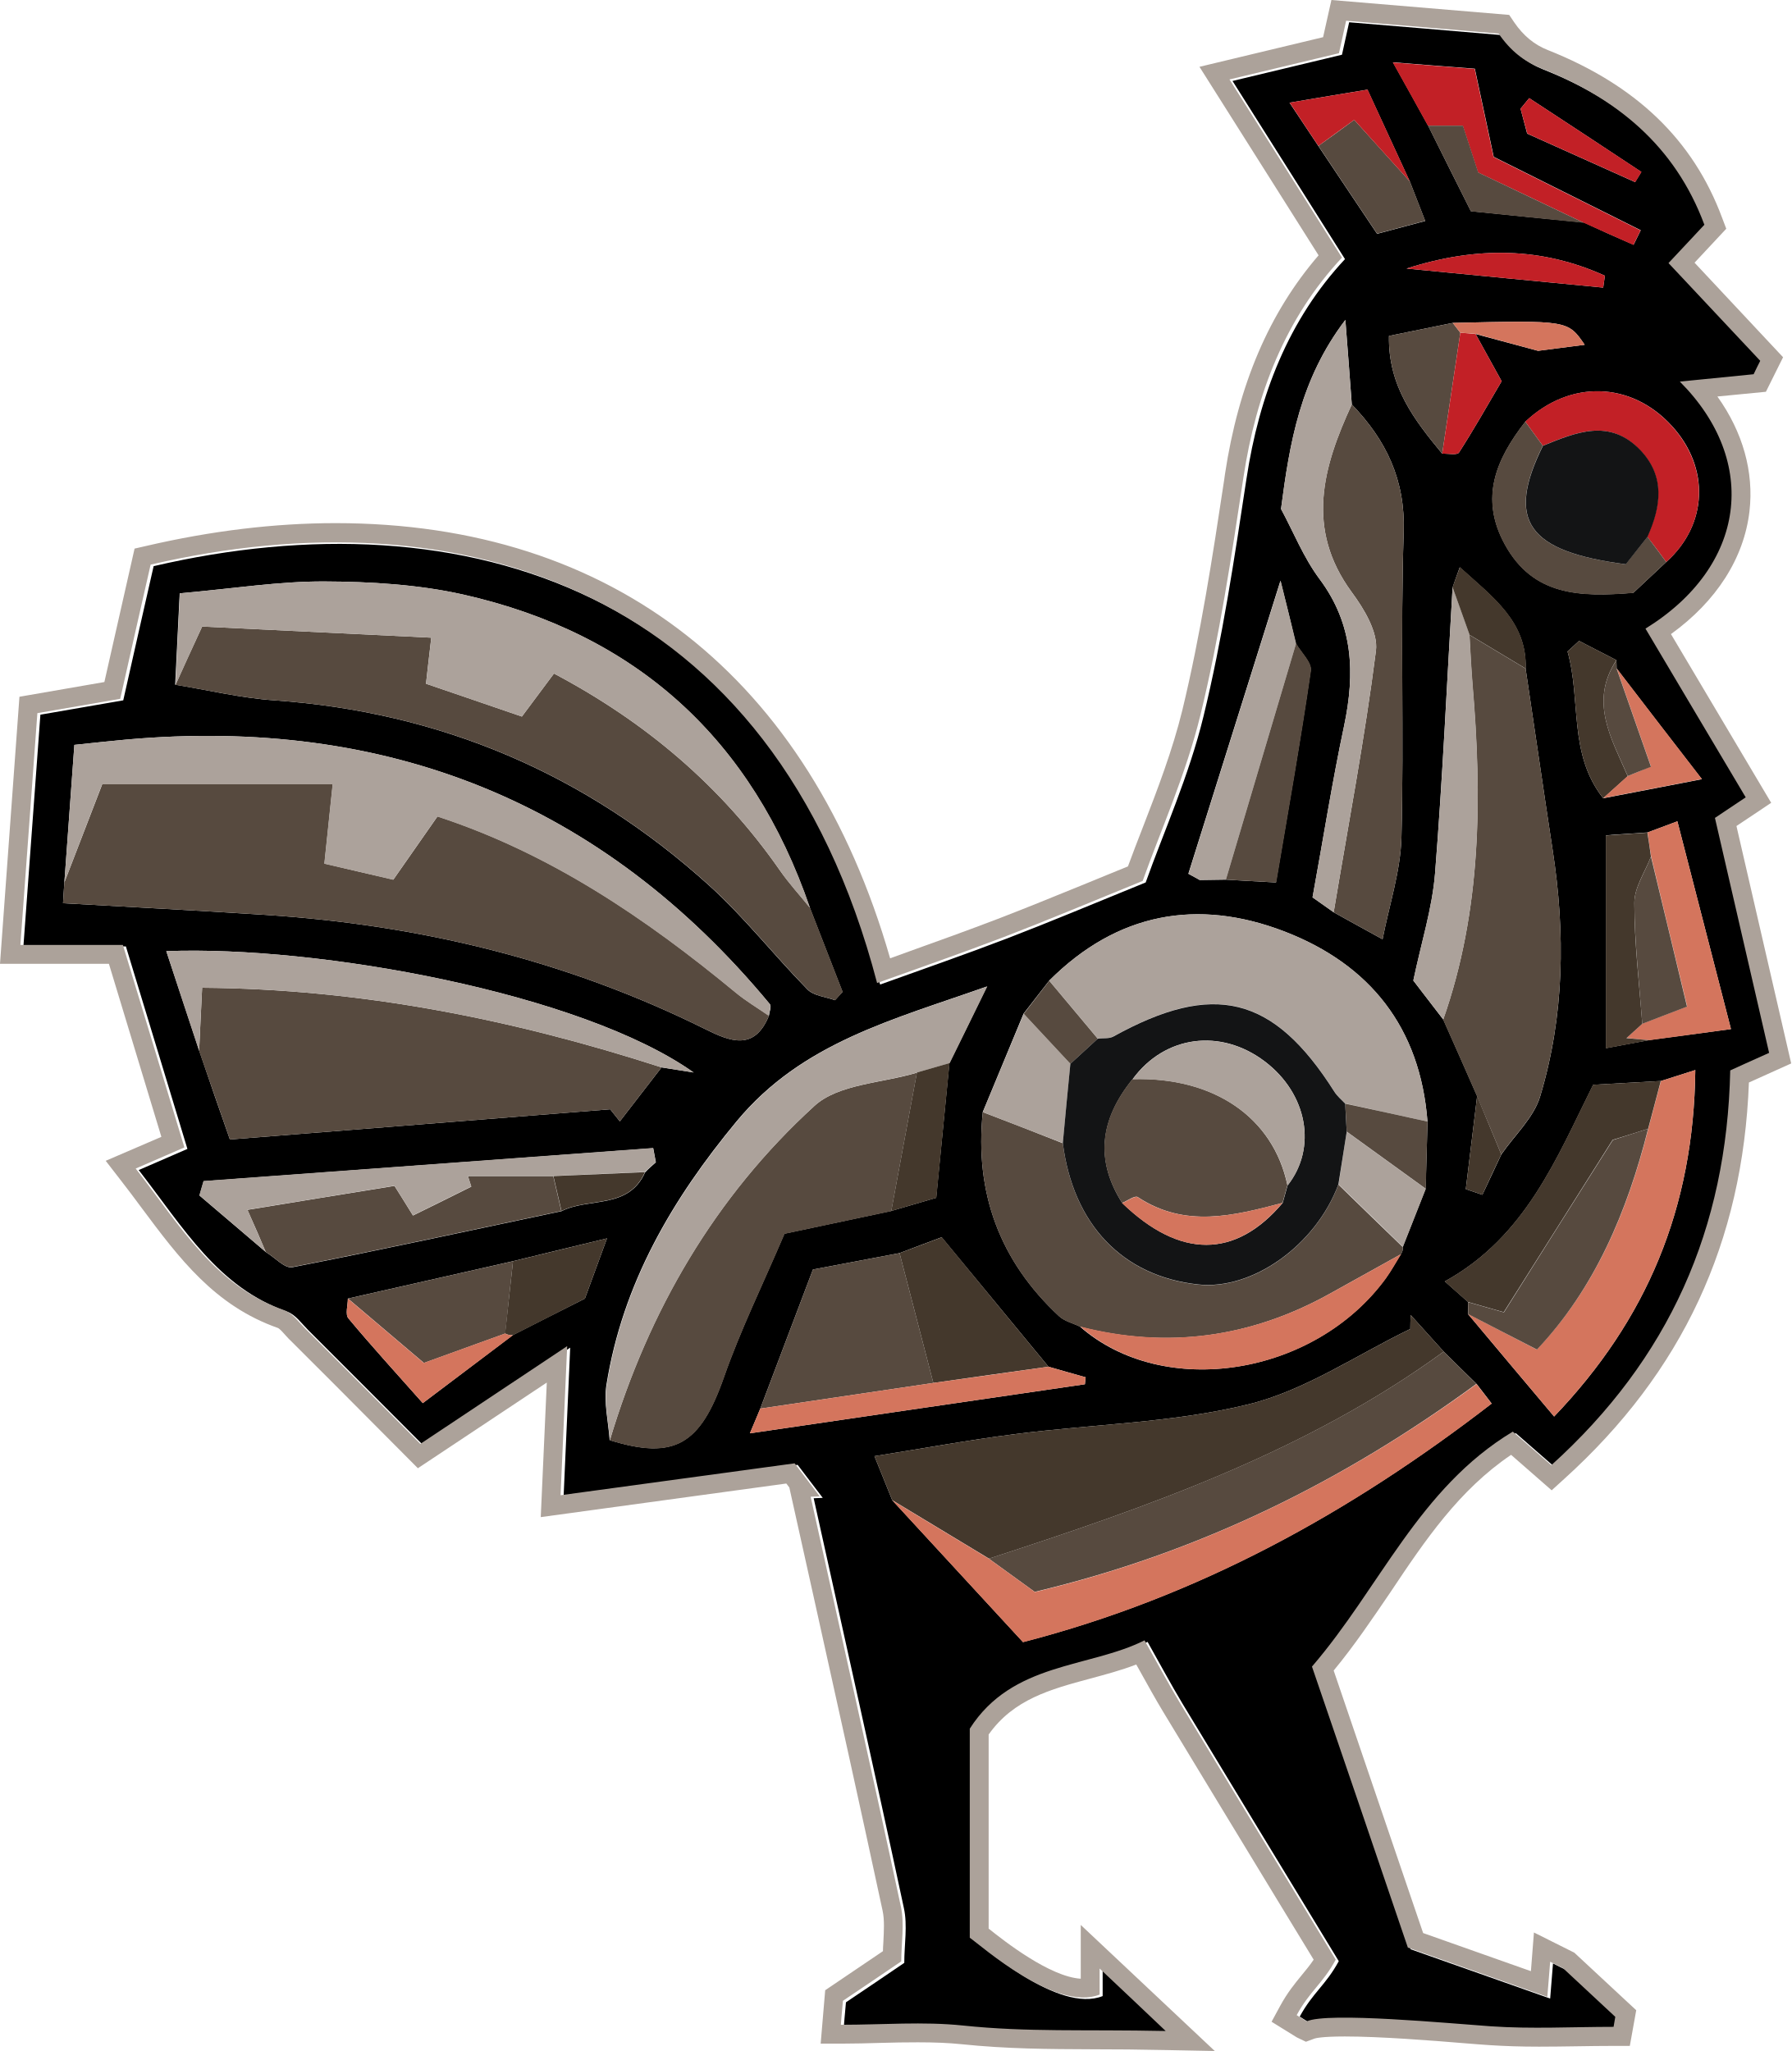
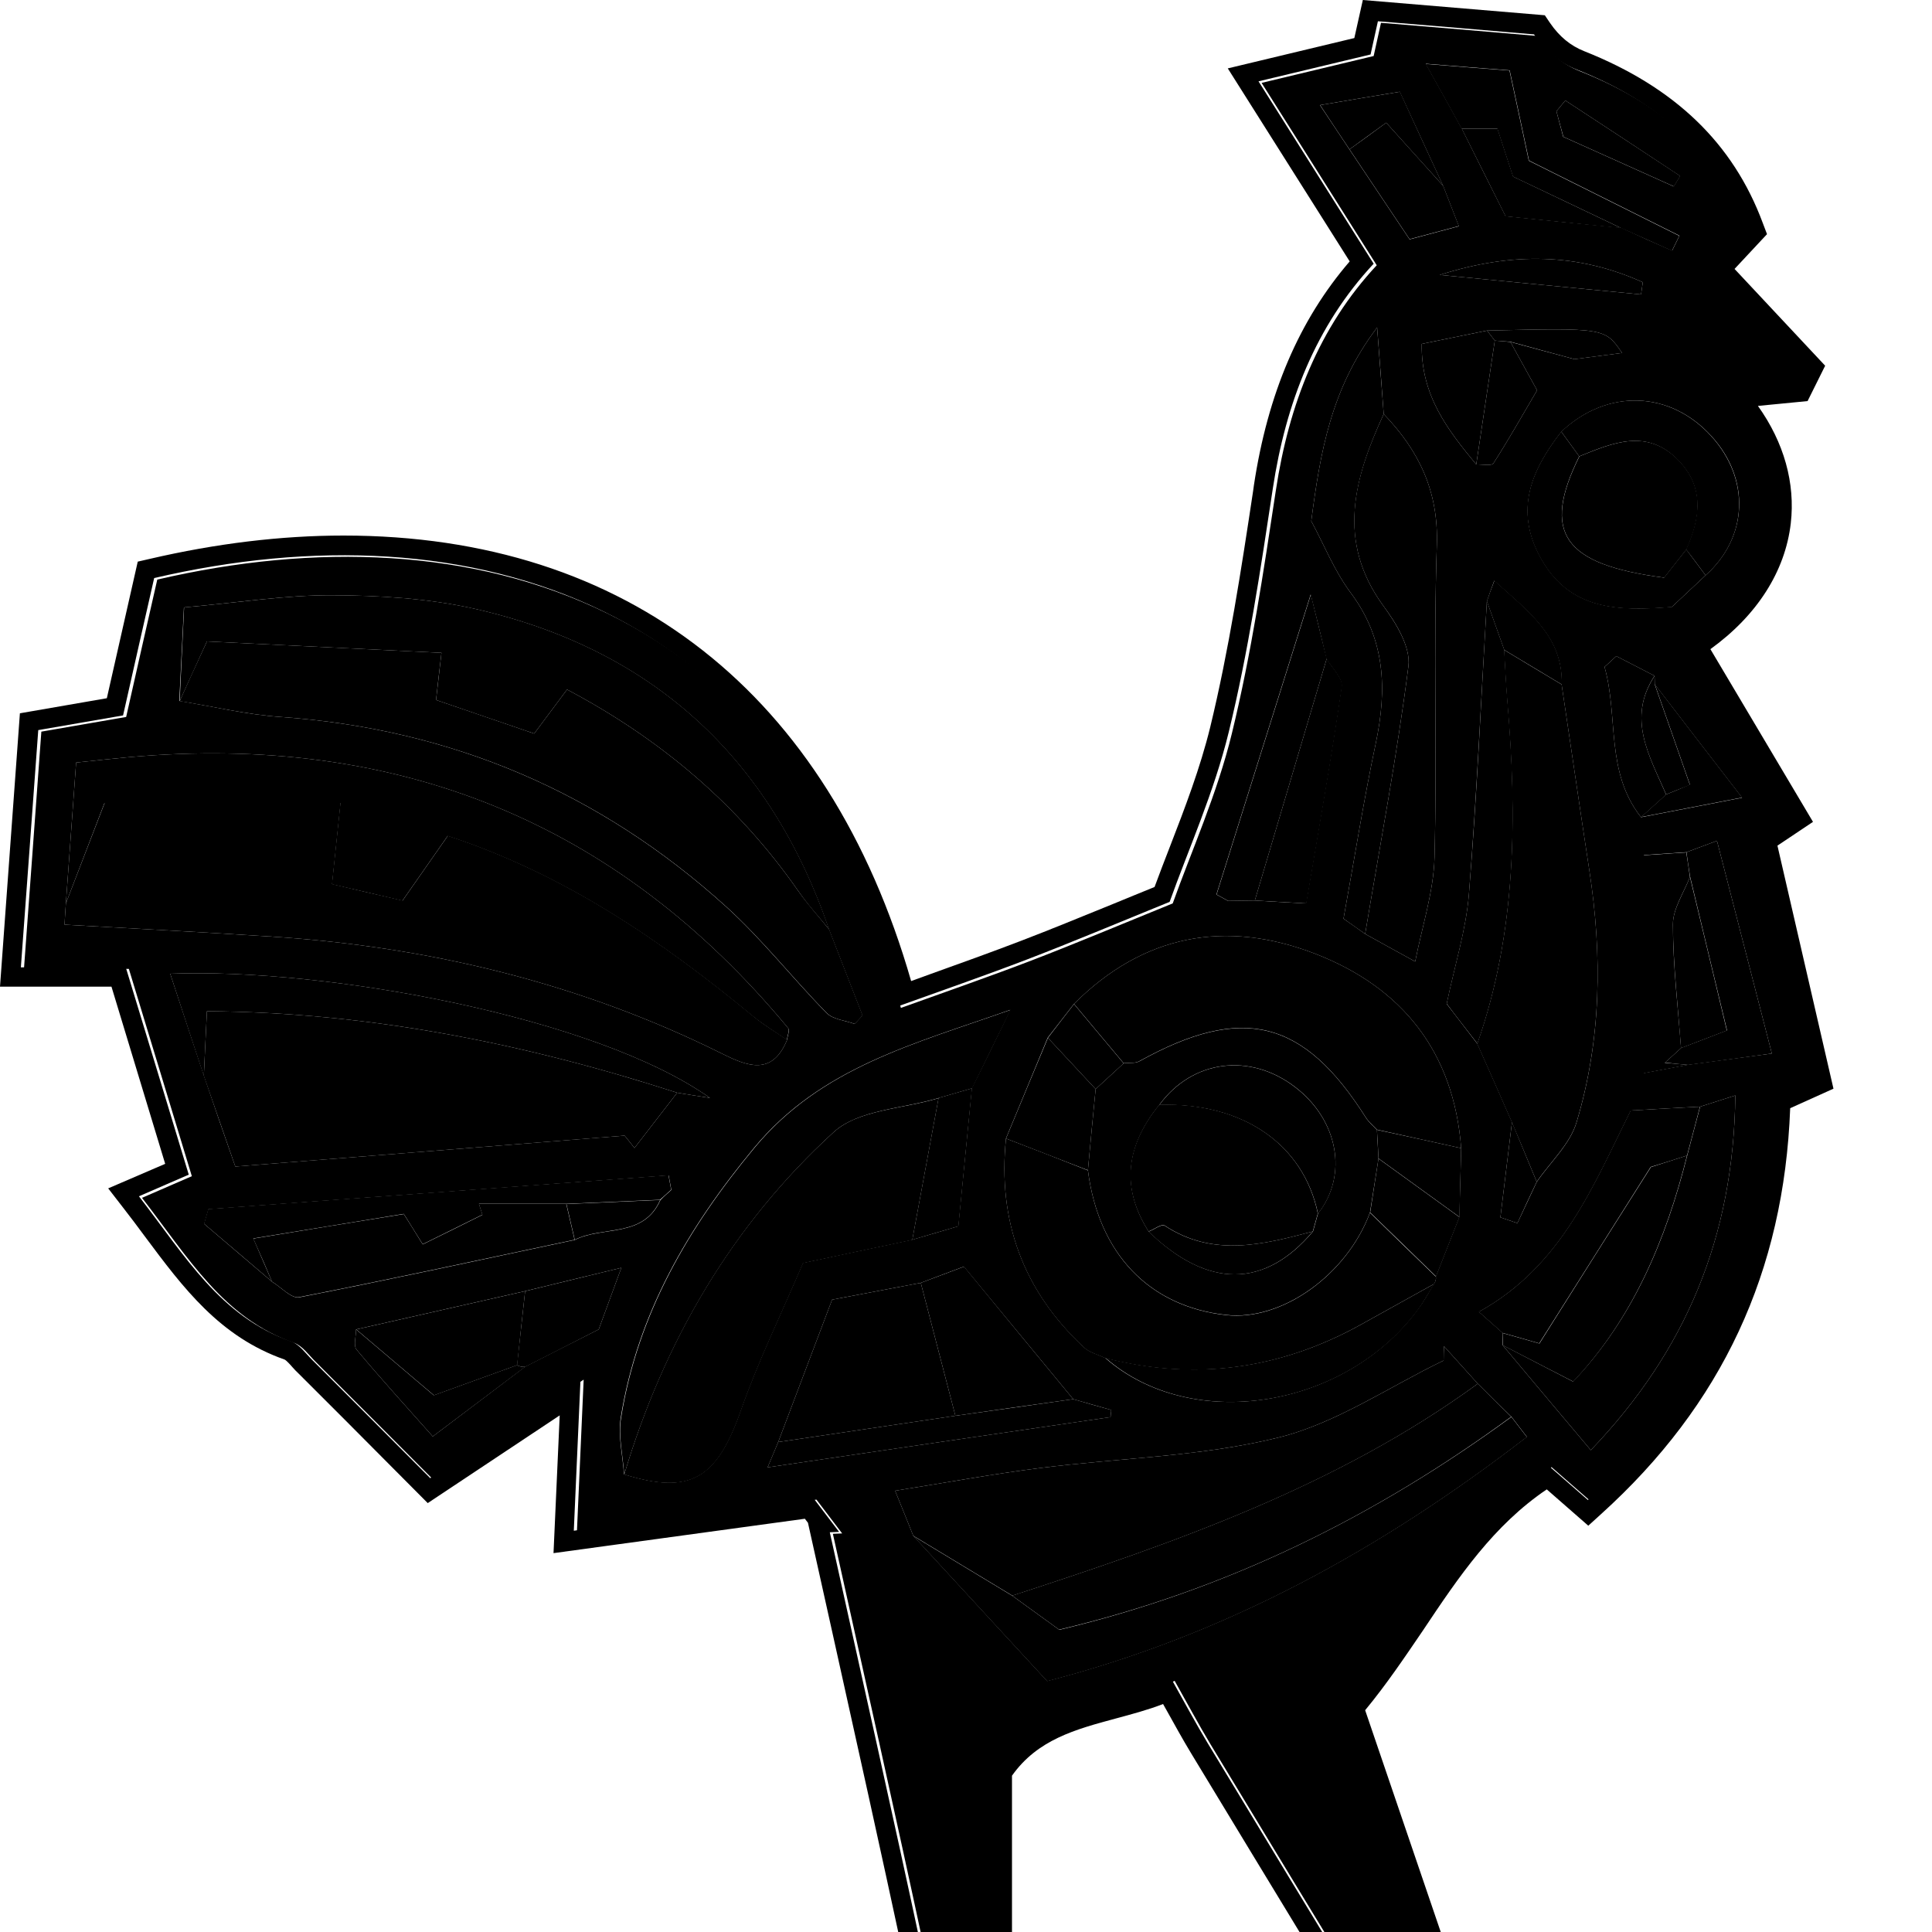
- <svg xmlns="http://www.w3.org/2000/svg" version="1.1" x="0px" y="0px" width="94.9px" height="108.68px" viewBox="0 0 94.9 108.68" style="overflow:visible;enable-background:new 0 0 94.9 108.68;" xml:space="preserve">
-   <style type="text/css">
- 	.st0{fill:#574A3F;}
- 	.st1{fill:#44382C;}
- 	.st2{fill:#ACA29B;}
- 	.st3{fill:#D4755D;}
- 	.st4{fill:#C22026;}
- 	.st5{fill:#131415;}
- 	.st6{fill:#ACA29A;}
- </style>
-   <defs>
- </defs>
+ <svg xmlns="http://www.w3.org/2000/svg" version="1.1" viewBox="0 0 100 100" x="0px" y="0px" style="overflow:visible;enable-background:new 0 0 94.9 108.68;" xml:space="preserve">
  <g>
    <path d="M85.74,106.95c-0.03,0.18-0.06,0.35-0.09,0.53c-2.17,0-4.35,0.12-6.51-0.03c-2.15-0.15-8.65-0.77-9.75-0.26   c-0.18-0.11-0.36-0.22-0.53-0.33c0.69-1.27,1.38-1.67,2.07-2.94c-2.76-4.54-5.52-9.08-8.27-13.63c-0.62-1.03-1.19-2.1-1.86-3.29   c-2.96,1.48-7,1.14-9.26,4.68c0,3.56,0,7.25,0,11.08c0.59,0.4,4.54,3.94,6.88,3.01c0-0.37,0-0.77,0-1.38   c1.21,1.14,2.28,2.15,3.5,3.31c-4.4-0.09-7.26,0.07-10.74-0.29c-2.1-0.22-4.24-0.04-6.47-0.04c0-0.02,0.05-0.64,0.11-1.27   c1.09-0.73,2.09-1.41,3.09-2.09c0-0.97,0.18-1.98-0.02-2.9c-1.55-7.25-3.18-14.48-4.78-21.72c0.16-0.01,0.32-0.01,0.48-0.02   c-0.44-0.58-0.87-1.15-1.33-1.75c-4.04,0.55-7.97,1.09-12.4,1.69c0.12-2.78,0.23-5.18,0.35-7.9c-2.6,1.73-5.05,3.36-7.78,5.18   c-2.03-2.04-4.07-4.08-6.11-6.12c-0.34-0.34-0.67-0.81-1.09-0.96c-3.67-1.28-5.48-4.41-7.88-7.51c1.11-0.48,1.91-0.83,2.58-1.12   c-1.05-3.46-2.11-6.96-3.26-10.73c-1.53,0-3.23,0-5.43,0c0.32-4.31,0.61-8.35,0.9-12.28c1.9-0.33,3.16-0.55,4.39-0.76   c0.56-2.5,1.1-4.87,1.61-7.11c16.3-3.8,32.97,1.06,38.49,22.17c2.25-0.81,4.5-1.59,6.72-2.44c2.29-0.88,4.55-1.83,7.35-2.97   c0.96-2.69,2.3-5.67,3.06-8.79c1.01-4.14,1.64-8.38,2.28-12.6c0.67-4.43,2.23-8.44,5.22-11.64c-2.01-3.18-3.86-6.12-5.96-9.44   c2.32-0.56,4.05-0.97,5.8-1.39c0.1-0.47,0.22-1,0.38-1.72c2.77,0.23,5.43,0.45,8.08,0.68c0.62,0.91,1.37,1.49,2.23,1.83   c4.01,1.59,7.11,4.1,8.67,8.3c-0.72,0.77-1.39,1.49-1.9,2.03c1.69,1.8,3.27,3.49,4.86,5.18c-0.12,0.24-0.24,0.47-0.35,0.71   c-1.26,0.13-2.52,0.25-3.91,0.39c4.23,4.24,3.52,9.79-1.82,13.09c1.76,2.96,3.51,5.92,5.31,8.94c-0.9,0.6-1.39,0.93-1.63,1.09   c0.99,4.28,1.94,8.4,2.87,12.45c-1.03,0.46-1.58,0.71-2.06,0.93c-0.18,8.4-3.24,15.28-9.48,20.92c-0.82-0.72-1.45-1.26-2.04-1.78   c-4.98,3-7.04,8.27-10.64,12.45c1.73,5.08,3.42,10.05,5.07,14.9c2.61,0.92,4.89,1.73,7.39,2.61c0.08-0.96,0.11-1.4,0.15-1.86   c0.3,0.15,0.49,0.25,0.68,0.34C83.89,105.23,84.81,106.09,85.74,106.95z M81.49,18.59c0.48-0.06,1.46-0.19,2.47-0.32   c-0.89-1.3-0.89-1.3-6.99-1.16c-1.11,0.23-2.21,0.45-3.38,0.69c-0.05,2.68,1.36,4.47,2.82,6.24c0.31-0.01,0.79,0.09,0.89-0.06   c0.76-1.18,1.45-2.4,2.26-3.78c-0.38-0.69-0.88-1.59-1.38-2.5C79.12,17.95,80.06,18.21,81.49,18.59z M85.64,34.98   c-0.66-0.34-1.32-0.68-1.98-1.02c-0.2,0.19-0.41,0.38-0.61,0.56c0.73,2.57,0.03,5.42,1.89,7.78c1.54-0.3,3.09-0.59,5.23-1.01   c-1.64-2.12-3.08-3.99-4.52-5.87C85.65,35.28,85.64,35.13,85.64,34.98z M75.63,59.43c-0.38-4.97-3.04-8.32-7.57-10.07   c-4.63-1.78-8.88-0.99-12.47,2.6c-0.45,0.58-0.91,1.17-1.36,1.75c-0.72,1.74-1.44,3.47-2.16,5.21c-0.44,4.27,0.89,7.89,4.04,10.82   c0.29,0.27,0.73,0.37,1.1,0.55c4.44,3.89,12.43,2.63,16.21-2.56c0.3-0.41,0.54-0.85,0.8-1.28c0.08-0.11,0.12-0.24,0.1-0.38   c0.4-1.02,0.81-2.05,1.21-3.07C75.57,61.81,75.6,60.62,75.63,59.43z M30.99,68.81c0.22-0.59,0.58-1.57,1.17-3.19   c-2.04,0.49-3.51,0.85-4.99,1.21c-2.91,0.66-5.83,1.32-8.74,1.98c0,0.36-0.15,0.84,0.03,1.05c1.24,1.49,2.55,2.92,3.94,4.49   c1.85-1.4,3.32-2.51,4.78-3.61C28.32,70.16,29.46,69.58,30.99,68.81z M72.45,4.75c-1.29,0.21-2.53,0.42-4.13,0.69   c0.61,0.92,1.07,1.61,1.53,2.3c1.01,1.52,2.03,3.03,3.11,4.65c0.85-0.23,1.59-0.42,2.55-0.68c-0.29-0.74-0.55-1.41-0.81-2.08   C73.98,8.07,73.26,6.51,72.45,4.75z M86.55,12.97c0.13-0.26,0.25-0.51,0.38-0.77c-2.46-1.23-4.93-2.46-7.79-3.89   c-0.26-1.21-0.61-2.88-1-4.67c-1.35-0.1-2.7-0.21-4.34-0.34c0.69,1.24,1.28,2.29,1.86,3.35c0.77,1.55,1.54,3.09,2.27,4.54   c2.13,0.22,4.06,0.41,5.99,0.6C84.8,12.2,85.67,12.59,86.55,12.97z M91.71,54.53c-0.95-3.68-1.86-7.21-2.84-11.01   c-0.77,0.29-1.17,0.44-1.58,0.59c-0.7,0.05-1.4,0.09-2.2,0.15c0,3.78,0,7.37,0,11.28c1-0.19,1.65-0.31,2.3-0.43   C88.65,54.94,89.92,54.77,91.71,54.53z M67.84,30.77c-1.66,5.27-3.27,10.4-4.88,15.53c0.2,0.11,0.4,0.22,0.6,0.33   c0.46-0.01,0.92-0.01,1.37-0.02c0.79,0.05,1.57,0.09,2.67,0.15c0.64-3.79,1.3-7.5,1.84-11.22c0.06-0.43-0.51-0.96-0.79-1.45   C68.39,32.96,68.11,31.84,67.84,30.77z M88.58,22.57c-2.15-2.36-5.39-2.46-7.76-0.23c-1.54,1.98-2.45,4.04-1.08,6.52   c1.5,2.72,3.98,2.78,6.8,2.55c0.5-0.47,1.12-1.05,1.74-1.63C90.48,27.81,90.61,24.79,88.58,22.57z M49.89,65.56   c-0.65,0.24-1.44,0.54-2.23,0.84c-1.53,0.29-3.06,0.58-4.59,0.87c-0.97,2.56-1.88,4.97-2.79,7.37c-0.15,0.37-0.31,0.74-0.55,1.31   c6.07-0.89,11.91-1.75,17.75-2.6c0.01-0.12,0.03-0.25,0.04-0.37c-0.66-0.19-1.32-0.37-1.97-0.56   C53.71,70.19,51.87,67.96,49.89,65.56z M77.77,69.62c1.48,1.77,2.97,3.54,4.57,5.44c4.9-5.12,7.4-11.03,7.48-18.36   c-0.73,0.23-1.27,0.41-1.82,0.58c-1.12,0.06-2.23,0.12-3.59,0.2c-1.92,3.85-3.57,8.06-7.86,10.42c0.51,0.45,0.87,0.77,1.23,1.09   C77.77,69.2,77.77,69.41,77.77,69.62z M76.03,46.29c-0.15,1.85-0.73,3.66-1.15,5.67c0.47,0.61,1.03,1.34,1.59,2.07   c0.6,1.35,1.2,2.7,1.79,4.05c-0.2,1.64-0.4,3.28-0.6,4.93c0.29,0.1,0.59,0.2,0.88,0.3c0.33-0.71,0.67-1.42,1-2.13   c0.7-1.02,1.72-1.95,2.06-3.08c1.29-4.28,1.34-8.66,0.66-13.07c-0.49-3.2-0.95-6.4-1.43-9.59c0.07-2.49-1.71-3.77-3.49-5.38   c-0.18,0.49-0.28,0.78-0.38,1.07C76.66,36.17,76.43,41.24,76.03,46.29z M34.75,61.59c-0.05-0.25-0.09-0.5-0.14-0.75   c-7.94,0.58-15.88,1.17-23.82,1.75c-0.07,0.25-0.15,0.5-0.22,0.76c1.17,1,2.35,2,3.52,3c0.47,0.28,1,0.88,1.4,0.8   c4.77-0.93,9.51-1.97,14.26-2.97c1.45-0.74,3.55-0.08,4.43-2.06C34.36,61.93,34.56,61.76,34.75,61.59z M52.29,52.27   c-5,1.77-9.79,2.97-13.25,7.13c-3.44,4.15-6.05,8.61-6.91,13.97c-0.15,0.95,0.1,1.96,0.17,2.94c3.44,1.07,4.8,0.23,6.05-3.33   c0.87-2.49,2.04-4.87,3.21-7.61c1.75-0.37,3.7-0.79,5.65-1.2c0.8-0.23,1.61-0.47,2.39-0.7c0.25-2.5,0.47-4.82,0.7-7.14   C50.91,55.11,51.5,53.89,52.29,52.27z M76.49,71.62c-0.58-0.65-1.17-1.29-1.75-1.94c-0.01,0.25-0.02,0.49-0.02,0.74   c-2.84,1.37-5.56,3.25-8.56,3.99c-4.01,0.99-8.24,1.05-12.37,1.58c-2.44,0.31-4.87,0.76-7.46,1.17c0.42,1.03,0.68,1.68,0.94,2.33   c2.29,2.49,4.59,4.98,6.93,7.52c9.28-2.4,17.31-6.84,24.83-12.64c-0.29-0.38-0.54-0.71-0.79-1.03   C77.65,72.77,77.07,72.19,76.49,71.62z M71.28,16.95c-2.4,3.16-2.95,6.51-3.41,10.02c0.65,1.2,1.19,2.57,2.04,3.71   c1.8,2.41,1.89,4.99,1.3,7.79c-0.63,2.96-1.1,5.96-1.67,9.08c0.33,0.23,0.73,0.51,1.12,0.79c0.75,0.42,1.5,0.83,2.59,1.43   c0.36-1.83,0.95-3.6,1-5.38c0.14-5.4-0.06-10.81,0.12-16.2c0.09-2.77-0.93-4.87-2.75-6.76C71.52,20.07,71.42,18.71,71.28,16.95z    M12.18,60.38c6.92-0.55,13.54-1.07,20.15-1.6c0.17,0.21,0.34,0.42,0.51,0.64c0.74-0.95,1.47-1.91,2.21-2.86   c0.49,0.08,0.98,0.16,1.7,0.27c-5.94-4.21-19.88-6.74-27.94-6.43c0.6,1.82,1.17,3.55,1.75,5.29   C11.11,57.31,11.67,58.94,12.18,60.38z M14.53,37.11c8.82,0.62,16.51,3.9,23.04,9.81c1.87,1.69,3.44,3.71,5.21,5.51   c0.33,0.34,0.97,0.39,1.46,0.57c0.13-0.15,0.26-0.29,0.4-0.44c-0.58-1.48-1.15-2.96-1.73-4.45c-3.06-8.93-9.19-14.54-18.39-16.61   c-2.38-0.53-4.89-0.68-7.34-0.69c-2.38-0.01-4.76,0.37-7.66,0.63c-0.08,1.66-0.16,3.25-0.24,4.84   C11.04,36.57,12.78,36.99,14.53,37.11z M40.79,53.21C31.91,42.49,20.48,37.96,6.68,39.19c-0.79,0.07-1.58,0.16-2.74,0.28   c-0.18,2.43-0.35,4.86-0.53,7.29c-0.03,0.38-0.05,0.77-0.07,1.1c3.7,0.21,7.22,0.39,10.75,0.62c8.15,0.53,15.95,2.41,23.29,6.06   c1.29,0.64,2.59,1.17,3.36-0.72C40.76,53.62,40.89,53.32,40.79,53.21z M74.52,14.23c3.66,0.36,7.04,0.68,10.42,1.01   c0.03-0.21,0.06-0.42,0.09-0.63C81.69,13.1,78.27,13.03,74.52,14.23z M80.91,7.08c1.98,0.89,3.85,1.73,5.72,2.57   c0.11-0.18,0.22-0.36,0.33-0.54C84.99,7.8,83,6.5,81.02,5.2c-0.15,0.19-0.31,0.37-0.46,0.56C80.69,6.24,80.81,6.71,80.91,7.08z" />
    <path class="st0" d="M3.41,46.76c-0.03,0.38-0.05,0.77-0.07,1.1c3.7,0.21,7.22,0.39,10.75,0.62c8.15,0.53,15.95,2.41,23.29,6.06   c1.29,0.64,2.59,1.17,3.36-0.72c-0.59-0.41-1.21-0.77-1.76-1.23c-4.77-3.94-9.83-7.38-15.8-9.33c-0.83,1.19-1.57,2.25-2.34,3.35   c-1.26-0.29-2.43-0.56-3.65-0.85c0.15-1.41,0.27-2.61,0.44-4.21c-4.25,0-8.27,0-12.21,0C4.73,43.33,4.07,45.05,3.41,46.76z" />
    <path class="st0" d="M9.3,36.29c1.75,0.28,3.48,0.7,5.24,0.82c8.82,0.62,16.51,3.9,23.04,9.81c1.87,1.69,3.44,3.71,5.21,5.51   c0.33,0.34,0.97,0.39,1.46,0.57c0.13-0.15,0.26-0.29,0.4-0.44c-0.58-1.48-1.15-2.96-1.73-4.45c-0.53-0.66-1.11-1.29-1.6-1.99   c-3.11-4.47-7.13-7.87-11.97-10.43c-0.63,0.85-1.14,1.53-1.7,2.28c-1.75-0.6-3.43-1.18-5.08-1.74c0.09-0.8,0.15-1.36,0.28-2.44   c-4.14-0.2-8.19-0.4-12.14-0.59C10.06,34.6,9.68,35.44,9.3,36.29z" />
    <path class="st0" d="M10.55,55.69c0.56,1.62,1.13,3.24,1.63,4.69c6.92-0.55,13.54-1.07,20.15-1.6c0.17,0.21,0.34,0.42,0.51,0.64   c0.74-0.95,1.47-1.91,2.21-2.86c-7.89-2.55-15.93-4.16-24.34-4.22C10.64,53.69,10.6,54.69,10.55,55.69z" />
    <path class="st1" d="M76.49,71.62c-0.58-0.65-1.17-1.29-1.75-1.94c-0.01,0.25-0.02,0.49-0.02,0.74c-2.84,1.37-5.56,3.25-8.56,3.99   c-4.01,0.99-8.24,1.05-12.37,1.58c-2.44,0.31-4.87,0.76-7.46,1.17c0.42,1.03,0.68,1.68,0.94,2.33c1.71,1.03,3.42,2.07,5.13,3.1   C60.84,79.84,69.21,76.93,76.49,71.62z" />
    <path class="st2" d="M3.41,46.76c0.66-1.71,1.32-3.43,2-5.2c3.94,0,7.96,0,12.21,0c-0.17,1.6-0.29,2.8-0.44,4.21   c1.22,0.28,2.39,0.55,3.65,0.85c0.77-1.1,1.51-2.16,2.34-3.35c5.97,1.95,11.03,5.39,15.8,9.33c0.55,0.45,1.17,0.82,1.76,1.23   c0.02-0.21,0.15-0.51,0.06-0.62C31.91,42.49,20.48,37.96,6.68,39.19c-0.79,0.07-1.58,0.16-2.74,0.28   C3.76,41.91,3.59,44.34,3.41,46.76z" />
    <path class="st2" d="M9.3,36.29c0.38-0.84,0.77-1.69,1.41-3.09c3.95,0.19,8,0.39,12.14,0.59c-0.12,1.08-0.19,1.64-0.28,2.44   c1.65,0.57,3.33,1.14,5.08,1.74c0.56-0.75,1.07-1.43,1.7-2.28c4.84,2.56,8.86,5.96,11.97,10.43c0.48,0.7,1.06,1.33,1.6,1.99   c-3.06-8.93-9.19-14.54-18.39-16.61c-2.38-0.53-4.89-0.68-7.34-0.69c-2.38-0.01-4.76,0.37-7.66,0.63   C9.45,33.1,9.37,34.69,9.3,36.29z" />
    <path class="st0" d="M32.31,76.32c3.44,1.07,4.8,0.23,6.05-3.33c0.87-2.49,2.04-4.87,3.21-7.61c1.75-0.37,3.7-0.79,5.65-1.2   c0.45-2.45,0.91-4.89,1.36-7.34c-1.84,0.56-4.16,0.59-5.44,1.77C37.87,63.42,34.36,69.46,32.31,76.32z" />
    <path class="st0" d="M79.54,61.17c0.7-1.02,1.72-1.95,2.06-3.08c1.29-4.28,1.34-8.66,0.66-13.07c-0.49-3.2-0.95-6.4-1.43-9.59   c-0.99-0.6-1.99-1.19-2.98-1.79c0.05,0.86,0.09,1.73,0.16,2.59c0.51,6.02,0.49,12-1.55,17.8c0.6,1.35,1.2,2.7,1.79,4.05   C78.69,59.11,79.11,60.14,79.54,61.17z" />
    <path class="st2" d="M75.63,59.43c-0.38-4.97-3.04-8.32-7.57-10.07c-4.63-1.78-8.88-0.99-12.47,2.6c0.86,1.02,1.71,2.05,2.57,3.07   c0.28-0.03,0.6,0.02,0.82-0.11c5.33-2.95,8.49-2.17,11.71,2.91c0.15,0.24,0.38,0.43,0.58,0.64C72.73,58.79,74.18,59.11,75.63,59.43   z" />
    <path class="st0" d="M52.07,58.93c-0.44,4.27,0.89,7.89,4.04,10.82c0.29,0.27,0.73,0.37,1.1,0.55c4.64,1.19,9.05,0.58,13.23-1.74   c1.26-0.7,2.52-1.4,3.78-2.1c0.08-0.11,0.12-0.24,0.1-0.38c-1.14-1.1-2.28-2.21-3.41-3.31c-1.2,3.22-4.56,5.62-7.44,5.3   c-4-0.44-6.61-3.18-7.16-7.49C54.9,60.02,53.49,59.47,52.07,58.93z" />
    <path class="st0" d="M70.66,48.34c0.75,0.42,1.5,0.83,2.59,1.43c0.36-1.83,0.95-3.6,1-5.38c0.14-5.4-0.06-10.81,0.12-16.2   c0.09-2.77-0.93-4.87-2.75-6.76c-1.53,3.31-2.47,6.58-0.01,9.94c0.66,0.89,1.41,2.13,1.29,3.11   C72.31,39.12,71.43,43.72,70.66,48.34z" />
    <path class="st0" d="M76.49,71.62c-7.28,5.3-15.65,8.22-24.1,10.97c0.86,0.62,1.71,1.24,2.43,1.76c8.77-2.08,16.4-5.89,23.4-11.02   C77.65,72.77,77.07,72.19,76.49,71.62z" />
    <path class="st2" d="M32.31,76.32c2.06-6.86,5.57-12.9,10.84-17.72c1.28-1.17,3.6-1.21,5.44-1.77c0.58-0.17,1.15-0.33,1.73-0.5   c0.6-1.22,1.2-2.45,1.99-4.06c-5,1.77-9.79,2.97-13.25,7.13c-3.44,4.15-6.05,8.61-6.91,13.97C31.99,74.32,32.24,75.33,32.31,76.32z   " />
    <path class="st3" d="M78.23,73.34c-7.01,5.12-14.63,8.93-23.4,11.02c-0.72-0.52-1.58-1.14-2.43-1.76c-1.71-1.03-3.42-2.07-5.13-3.1   c2.29,2.49,4.59,4.98,6.93,7.52c9.28-2.4,17.31-6.84,24.83-12.64C78.73,73.99,78.48,73.66,78.23,73.34z" />
    <path class="st3" d="M77.77,69.62c1.48,1.77,2.97,3.54,4.57,5.44c4.9-5.12,7.4-11.03,7.48-18.36c-0.73,0.23-1.27,0.41-1.82,0.58   c-0.22,0.84-0.45,1.68-0.67,2.53c-1.11,4.41-2.84,8.48-5.91,11.7C80.03,70.79,78.9,70.21,77.77,69.62z" />
    <path class="st2" d="M70.66,48.34c0.77-4.62,1.65-9.22,2.24-13.86c0.12-0.98-0.63-2.21-1.29-3.11c-2.46-3.36-1.51-6.63,0.01-9.94   c-0.1-1.36-0.21-2.72-0.34-4.48c-2.4,3.16-2.95,6.51-3.41,10.02c0.65,1.2,1.19,2.57,2.04,3.71c1.8,2.41,1.89,4.99,1.3,7.79   c-0.63,2.96-1.1,5.96-1.67,9.08C69.87,47.79,70.27,48.06,70.66,48.34z" />
    <path class="st2" d="M10.55,55.69c0.05-1,0.09-2.01,0.16-3.35c8.42,0.06,16.45,1.67,24.34,4.22c0.49,0.08,0.98,0.16,1.7,0.27   c-5.94-4.21-19.88-6.74-27.94-6.43C9.4,52.22,9.98,53.96,10.55,55.69z" />
    <path class="st0" d="M47.66,66.4c-1.53,0.29-3.06,0.58-4.59,0.87c-0.97,2.56-1.88,4.97-2.79,7.37c3.06-0.45,6.11-0.91,9.17-1.36   C48.85,70.99,48.26,68.7,47.66,66.4z" />
    <path class="st0" d="M14.08,66.34c0.47,0.28,1,0.88,1.4,0.8c4.77-0.93,9.51-1.97,14.26-2.97c-0.14-0.62-0.29-1.23-0.43-1.85   c-1.51,0-3.01,0-4.52,0c0.06,0.19,0.12,0.37,0.18,0.56c-0.99,0.49-1.98,0.99-3.09,1.53c-0.46-0.74-0.76-1.23-0.98-1.57   c-2.79,0.45-5.23,0.85-7.79,1.27C13.53,65.05,13.81,65.69,14.08,66.34z" />
    <path class="st2" d="M14.08,66.34c-0.28-0.65-0.56-1.3-0.97-2.24c2.56-0.42,5-0.81,7.79-1.27c0.22,0.35,0.52,0.83,0.98,1.57   c1.11-0.55,2.1-1.04,3.09-1.53c-0.06-0.19-0.12-0.37-0.18-0.56c1.51,0,3.01,0,4.52,0c1.62-0.07,3.24-0.14,4.85-0.21   c0.19-0.17,0.38-0.34,0.58-0.52c-0.05-0.25-0.09-0.5-0.14-0.75c-7.94,0.58-15.88,1.17-23.82,1.75c-0.07,0.25-0.15,0.5-0.22,0.76   C11.74,64.34,12.91,65.34,14.08,66.34z" />
    <path class="st2" d="M76.47,54.02c2.03-5.8,2.06-11.78,1.55-17.8c-0.07-0.86-0.11-1.72-0.16-2.59c-0.3-0.84-0.6-1.68-0.9-2.52   c-0.3,5.06-0.52,10.12-0.93,15.17c-0.15,1.85-0.73,3.66-1.15,5.67C75.34,52.57,75.91,53.29,76.47,54.02z" />
    <path class="st1" d="M87.32,59.81c0.22-0.84,0.45-1.68,0.67-2.53c-1.12,0.06-2.23,0.12-3.59,0.2c-1.92,3.85-3.57,8.06-7.86,10.42   c0.51,0.45,0.87,0.77,1.23,1.09c0.53,0.15,1.05,0.3,1.9,0.54c1.93-3.05,3.8-6.01,5.77-9.13C85.95,60.25,86.63,60.03,87.32,59.81z" />
    <path class="st1" d="M47.66,66.4c0.6,2.29,1.19,4.59,1.79,6.88c2.03-0.29,4.07-0.58,6.1-0.86c-1.84-2.23-3.68-4.46-5.65-6.86   C49.24,65.81,48.45,66.1,47.66,66.4z" />
    <path class="st0" d="M87.32,59.81c-0.68,0.22-1.37,0.44-1.87,0.6c-1.97,3.11-3.85,6.08-5.77,9.13c-0.85-0.24-1.38-0.39-1.9-0.54   c0,0.21,0,0.42,0,0.63c1.13,0.58,2.26,1.17,3.65,1.88C84.48,68.29,86.21,64.22,87.32,59.81z" />
    <path class="st4" d="M88.28,29.78c2.2-1.96,2.32-4.98,0.29-7.21c-2.15-2.36-5.39-2.46-7.76-0.23c0.31,0.43,0.62,0.85,0.93,1.28   c1.75-0.71,3.52-1.47,5.14,0.22c1.35,1.4,1.11,2.99,0.39,4.6C87.62,28.88,87.95,29.33,88.28,29.78z" />
    <path class="st3" d="M74.24,66.45c-1.26,0.7-2.52,1.4-3.78,2.1c-4.18,2.32-8.59,2.93-13.23,1.74c4.44,3.89,12.43,2.63,16.21-2.56   C73.73,67.32,73.97,66.88,74.24,66.45z" />
    <path class="st0" d="M27.18,66.83c-2.91,0.66-5.83,1.32-8.74,1.98c1.37,1.16,2.73,2.32,4.02,3.41c1.6-0.58,2.95-1.07,4.31-1.56   C26.9,69.38,27.04,68.11,27.18,66.83z" />
    <path class="st2" d="M63.57,46.63c0.46-0.01,0.92-0.01,1.38-0.02c1.24-4.17,2.48-8.35,3.72-12.52c-0.28-1.13-0.56-2.25-0.82-3.32   c-1.66,5.27-3.27,10.4-4.88,15.53C63.17,46.4,63.37,46.52,63.57,46.63z" />
    <path class="st0" d="M88.28,29.78c-0.33-0.45-0.66-0.89-1-1.34c-0.38,0.49-0.77,0.97-1.15,1.46c-5.22-0.68-6.35-2.31-4.39-6.28   c-0.31-0.43-0.62-0.85-0.93-1.28c-1.54,1.98-2.45,4.04-1.08,6.53c1.5,2.72,3.98,2.78,6.8,2.55C87.04,30.94,87.66,30.36,88.28,29.78   z" />
    <path class="st0" d="M68.67,34.09c-1.24,4.17-2.48,8.35-3.72,12.52c0.79,0.05,1.57,0.09,2.67,0.15c0.64-3.79,1.3-7.5,1.84-11.22   C69.52,35.1,68.94,34.57,68.67,34.09z" />
    <path class="st3" d="M87.38,55.12c1.27-0.17,2.54-0.34,4.33-0.59c-0.95-3.68-1.86-7.21-2.84-11.01c-0.77,0.29-1.17,0.44-1.58,0.59   c0.06,0.42,0.12,0.85,0.19,1.27c0.62,2.6,1.25,5.2,1.91,7.95c-0.94,0.36-1.65,0.64-2.37,0.91c-0.24,0.22-0.49,0.44-0.84,0.76   C86.71,55.06,87.05,55.09,87.38,55.12z" />
    <path class="st4" d="M83.92,11.81c0.87,0.39,1.75,0.78,2.62,1.17c0.13-0.26,0.25-0.51,0.38-0.77c-2.46-1.23-4.93-2.46-7.79-3.89   c-0.26-1.21-0.61-2.88-1-4.67c-1.35-0.1-2.7-0.21-4.34-0.34c0.69,1.24,1.28,2.29,1.86,3.35c0.62,0,1.25,0,1.85,0   c0.33,1.01,0.61,1.87,0.81,2.48C80.36,10.11,82.14,10.96,83.92,11.81z" />
    <path class="st1" d="M87.47,45.39c-0.06-0.42-0.12-0.85-0.19-1.27c-0.7,0.05-1.4,0.09-2.2,0.15c0,3.78,0,7.37,0,11.28   c1-0.19,1.65-0.31,2.3-0.43c-0.33-0.03-0.67-0.06-1.21-0.11c0.35-0.32,0.6-0.54,0.84-0.76c-0.16-2.14-0.42-4.27-0.42-6.41   C86.59,47.02,87.16,46.2,87.47,45.39z" />
    <path class="st3" d="M55.55,72.42c-2.03,0.29-4.07,0.58-6.1,0.86c-3.06,0.45-6.11,0.91-9.17,1.36c-0.15,0.37-0.31,0.73-0.55,1.31   c6.07-0.89,11.91-1.75,17.75-2.6c0.01-0.12,0.03-0.25,0.04-0.37C56.86,72.8,56.2,72.61,55.55,72.42z" />
    <path class="st2" d="M52.07,58.93c1.41,0.55,2.83,1.09,4.24,1.64c0.13-1.4,0.26-2.8,0.4-4.2c-0.82-0.88-1.65-1.77-2.47-2.65   C53.52,55.45,52.79,57.19,52.07,58.93z" />
    <path class="st0" d="M76.97,17.11c-1.11,0.23-2.21,0.45-3.38,0.69c-0.05,2.68,1.36,4.47,2.82,6.24c0.32-2.14,0.64-4.28,0.96-6.41   C77.24,17.46,77.1,17.28,76.97,17.11z" />
    <path class="st0" d="M69.85,7.73c1.01,1.52,2.03,3.03,3.11,4.65c0.85-0.23,1.59-0.42,2.55-0.68c-0.29-0.74-0.55-1.41-0.81-2.08   c-0.88-0.98-1.77-1.96-2.95-3.27C71.14,6.8,70.5,7.27,69.85,7.73z" />
    <path class="st1" d="M27.18,66.83c-0.14,1.28-0.28,2.55-0.42,3.83c0.13,0.07,0.27,0.1,0.42,0.09c1.14-0.58,2.29-1.16,3.81-1.94   c0.22-0.59,0.58-1.57,1.17-3.19C30.13,66.11,28.65,66.47,27.18,66.83z" />
    <path class="st1" d="M50.31,56.33c-0.58,0.17-1.15,0.33-1.73,0.5c-0.45,2.45-0.91,4.89-1.36,7.34c0.8-0.24,1.61-0.47,2.39-0.7   C49.85,60.97,50.08,58.65,50.31,56.33z" />
    <path class="st2" d="M70.92,62.76c1.14,1.1,2.28,2.21,3.41,3.31c0.4-1.02,0.81-2.05,1.21-3.07c-1.4-1.01-2.79-2.02-4.19-3.03   C71.21,60.89,71.06,61.82,70.92,62.76z" />
    <path class="st1" d="M85.64,34.98c-0.66-0.34-1.32-0.68-1.98-1.02c-0.2,0.19-0.41,0.38-0.61,0.56c0.73,2.57,0.03,5.42,1.89,7.78   c0.43-0.39,0.87-0.78,1.3-1.17C85.38,39.14,84.19,37.19,85.64,34.98z" />
    <path class="st3" d="M27.18,70.75c-0.15,0.01-0.29-0.02-0.42-0.09c-1.35,0.49-2.71,0.98-4.31,1.56c-1.28-1.09-2.65-2.25-4.02-3.41   c0,0.36-0.15,0.84,0.03,1.05c1.24,1.49,2.55,2.92,3.94,4.49C24.25,72.96,25.72,71.85,27.18,70.75z" />
    <path class="st0" d="M83.92,11.81c-1.78-0.85-3.57-1.7-5.6-2.67c-0.2-0.6-0.48-1.47-0.81-2.48c-0.61,0-1.23,0-1.85,0   c0.77,1.55,1.55,3.09,2.27,4.54C80.06,11.42,81.99,11.61,83.92,11.81z" />
    <path class="st4" d="M85.03,14.61c-3.34-1.51-6.76-1.58-10.51-0.38c3.66,0.36,7.04,0.68,10.42,1.01   C84.97,15.03,85,14.82,85.03,14.61z" />
    <path class="st3" d="M86.24,41.12c-0.43,0.39-0.87,0.78-1.3,1.17c1.54-0.3,3.09-0.59,5.23-1.01c-1.64-2.12-3.08-3.99-4.52-5.87   c0.59,1.69,1.18,3.38,1.82,5.2C86.99,40.82,86.61,40.97,86.24,41.12z" />
    <path class="st4" d="M69.85,7.73c0.65-0.47,1.3-0.94,1.9-1.38c1.18,1.31,2.06,2.29,2.95,3.27c-0.72-1.56-1.44-3.12-2.24-4.87   c-1.29,0.21-2.53,0.42-4.13,0.69C68.94,6.36,69.39,7.05,69.85,7.73z" />
    <path class="st0" d="M71.35,59.96c1.4,1.01,2.79,2.02,4.19,3.03c0.03-1.19,0.06-2.38,0.09-3.56c-1.45-0.32-2.91-0.64-4.36-0.95   C71.3,58.97,71.33,59.47,71.35,59.96z" />
    <path class="st4" d="M77.37,17.63c-0.32,2.14-0.64,4.28-0.96,6.41c0.31-0.01,0.79,0.09,0.89-0.06c0.76-1.18,1.45-2.4,2.26-3.78   c-0.38-0.69-0.88-1.59-1.38-2.5C77.91,17.67,77.64,17.65,77.37,17.63z" />
    <path class="st4" d="M80.56,5.76c0.13,0.48,0.26,0.95,0.36,1.32c1.98,0.89,3.85,1.73,5.72,2.57c0.11-0.18,0.22-0.36,0.33-0.54   C84.99,7.8,83,6.5,81.02,5.2C80.87,5.39,80.71,5.57,80.56,5.76z" />
    <path class="st0" d="M54.24,53.72c0.82,0.88,1.65,1.77,2.47,2.65c0.48-0.44,0.97-0.89,1.45-1.33c-0.86-1.02-1.71-2.05-2.57-3.07   C55.14,52.55,54.69,53.13,54.24,53.72z" />
    <path class="st1" d="M76.96,31.12c0.3,0.84,0.6,1.68,0.9,2.52c0.99,0.6,1.99,1.19,2.98,1.79c0.07-2.49-1.71-3.77-3.49-5.38   C77.16,30.54,77.06,30.83,76.96,31.12z" />
    <path class="st3" d="M77.37,17.63c0.27,0.02,0.54,0.04,0.81,0.06c0.94,0.26,1.89,0.51,3.31,0.9c0.48-0.06,1.46-0.19,2.47-0.32   c-0.89-1.3-0.89-1.3-6.99-1.16C77.1,17.28,77.24,17.46,77.37,17.63z" />
    <path class="st0" d="M86.24,41.12c0.37-0.15,0.74-0.3,1.23-0.49c-0.64-1.82-1.23-3.51-1.82-5.2c0-0.15-0.01-0.3-0.01-0.44   C84.19,37.19,85.38,39.14,86.24,41.12z" />
    <path class="st1" d="M34.17,62.11c-1.62,0.07-3.24,0.14-4.85,0.21c0.14,0.62,0.29,1.23,0.43,1.85   C31.2,63.43,33.3,64.09,34.17,62.11z" />
    <path class="st1" d="M79.54,61.17c-0.43-1.03-0.85-2.06-1.28-3.09c-0.2,1.64-0.4,3.28-0.6,4.93c0.29,0.1,0.59,0.2,0.88,0.3   C78.87,62.59,79.2,61.88,79.54,61.17z" />
    <path class="st0" d="M63.57,46.63c-0.2-0.11-0.4-0.22-0.6-0.33C63.17,46.4,63.37,46.52,63.57,46.63z" />
    <path class="st5" d="M58.98,54.93c5.33-2.95,8.49-2.17,11.71,2.91c0.15,0.24,0.38,0.43,0.58,0.64c0.03,0.5,0.05,0.99,0.08,1.49   c-0.15,0.93-0.29,1.86-0.44,2.79c-1.2,3.22-4.56,5.62-7.44,5.3c-4-0.44-6.61-3.18-7.16-7.49c0.13-1.4,0.26-2.8,0.4-4.2   c0.48-0.44,0.97-0.89,1.45-1.33C58.44,55,58.76,55.05,58.98,54.93z M59.46,63.75c3.05,2.95,6,2.95,8.5-0.01   c0.09-0.31,0.17-0.62,0.26-0.93c1.57-1.99,1.05-4.85-1.2-6.56c-2.34-1.78-5.31-1.39-7.01,0.93C58.23,59.38,58.05,61.53,59.46,63.75   z" />
    <path class="st5" d="M81.75,23.62c-1.97,3.97-0.83,5.6,4.39,6.28c0.38-0.49,0.77-0.97,1.15-1.46c0.72-1.61,0.95-3.2-0.39-4.6   C85.27,22.15,83.5,22.91,81.75,23.62z" />
    <path class="st0" d="M87.47,45.39c-0.31,0.82-0.88,1.64-0.88,2.45c0.01,2.14,0.26,4.27,0.42,6.41c0.71-0.27,1.43-0.55,2.37-0.91   C88.72,50.59,88.1,47.99,87.47,45.39z" />
    <path class="st0" d="M67.95,63.74c0.09-0.31,0.17-0.62,0.26-0.93c-0.75-3.6-3.9-5.76-8.21-5.63c-1.78,2.2-1.96,4.34-0.55,6.56   c0.28-0.11,0.68-0.41,0.83-0.31C62.79,65.09,65.37,64.42,67.95,63.74z" />
    <path class="st2" d="M60.01,57.19c4.31-0.13,7.46,2.03,8.21,5.63c1.57-1.99,1.05-4.85-1.2-6.56   C64.67,54.47,61.71,54.87,60.01,57.19z" />
    <path class="st3" d="M67.95,63.74c-2.58,0.68-5.16,1.35-7.67-0.3c-0.14-0.1-0.55,0.2-0.83,0.31C62.51,66.7,65.45,66.7,67.95,63.74z   " />
  </g>
  <g>
    <path class="st6" d="M80.06,77.09l2.15,1.88l0.66-0.6c6.26-5.66,9.47-12.54,9.79-21.01l2.24-1.01L92,43.77l1.84-1.23l-5.31-8.94   c2.41-1.74,3.87-4.02,4.16-6.51c0.24-2.08-0.35-4.19-1.7-6.08l2.57-0.25l0.91-1.83l-4.69-5.01l1.68-1.8l-0.22-0.58   C89.71,7.42,86.69,4.51,82,2.65c-0.71-0.28-1.29-0.76-1.77-1.46l-0.27-0.4L70.54,0L70.1,1.97l-6.55,1.57l6.31,9.99   c-2.61,3.03-4.24,6.83-4.96,11.6l-0.04,0.29c-0.61,4.04-1.25,8.22-2.22,12.22c-0.52,2.12-1.31,4.18-2.08,6.17   c-0.28,0.72-0.55,1.42-0.8,2.1c-0.75,0.3-1.46,0.6-2.15,0.88c-1.7,0.69-3.23,1.32-4.77,1.91c-1.54,0.59-3.1,1.15-4.66,1.71   l-1.02,0.37C42.88,35.9,32.49,27.72,17.78,27.72c-3.23,0-6.6,0.41-10.04,1.21l-0.61,0.14l-1.6,7.07l-4.5,0.78L0,51.07h5.77   l2.78,9.17L5.6,61.51l0.79,1.02C6.77,63.02,7.14,63.51,7.5,64c1.99,2.67,3.87,5.19,7.23,6.37c0.09,0.04,0.3,0.27,0.42,0.41   c0.1,0.11,0.2,0.22,0.3,0.31c1.55,1.54,3.09,3.09,4.63,4.64l2.06,2.07l6.83-4.54l-0.32,7.13l13.01-1.78l0.16,0.21l1.29,5.8   c1.23,5.54,2.46,11.08,3.65,16.62c0.11,0.5,0.07,1.09,0.04,1.71c-0.01,0.15-0.02,0.3-0.02,0.44l-3.06,2.07l-0.24,2.83h1.09   c0.71,0,1.41-0.02,2.1-0.04c0.66-0.02,1.31-0.03,1.96-0.03c0.9,0,1.63,0.03,2.31,0.1c2.42,0.25,4.55,0.26,7.02,0.27   c1.16,0,2.41,0.01,3.81,0.04l2.59,0.05L57.26,102v2.85c-1.64-0.1-4.06-2-4.86-2.64c-0.01,0-0.01-0.01-0.02-0.01V91.91   c1.32-1.87,3.29-2.4,5.37-2.96c0.81-0.22,1.65-0.44,2.45-0.75l0.18,0.32c0.43,0.77,0.83,1.5,1.26,2.21   c2.01,3.33,4.04,6.66,6.06,9.99l1.9,3.12c-0.2,0.3-0.41,0.55-0.64,0.83c-0.35,0.43-0.75,0.91-1.14,1.63l-0.45,0.83l1.34,0.83   l0.48,0.23l0.46-0.17c0.03-0.01,0.34-0.11,1.6-0.11c1.85,0,4.56,0.21,6.36,0.36c0.52,0.04,0.97,0.08,1.32,0.1   c0.78,0.05,1.6,0.08,2.61,0.08c0.67,0,1.33-0.01,2-0.02c0.66-0.01,1.31-0.02,1.97-0.02h0.84l0.34-1.89l-3.28-3.05l-2.14-1.07   l-0.16,2.05l-5.71-2.02l-4.74-13.91c1.1-1.33,2.06-2.76,3-4.14C75.52,81.59,77.31,78.95,80.06,77.09z M74.59,103.2   c2.61,0.92,4.89,1.73,7.39,2.61c0.08-0.96,0.11-1.4,0.15-1.86c0.3,0.15,0.49,0.25,0.68,0.34c0.92,0.86,1.85,1.72,2.77,2.58   c-0.03,0.18-0.06,0.35-0.09,0.53c-2.17,0-4.35,0.12-6.51-0.03c-2.15-0.15-8.65-0.77-9.75-0.26c-0.18-0.11-0.36-0.22-0.53-0.33   c0.69-1.27,1.38-1.67,2.07-2.94c-2.76-4.54-5.52-9.08-8.27-13.63c-0.62-1.03-1.19-2.1-1.86-3.29c-2.96,1.48-7,1.14-9.26,4.68   c0,3.56,0,7.25,0,11.08c0.59,0.4,4.54,3.94,6.88,3.01c0-0.37,0-0.77,0-1.38c1.21,1.14,2.28,2.15,3.5,3.31   c-4.4-0.09-7.26,0.07-10.74-0.29c-2.1-0.22-4.24-0.04-6.47-0.04c0-0.02,0.05-0.64,0.11-1.27c1.09-0.73,2.09-1.41,3.09-2.09   c0-0.97,0.18-1.98-0.02-2.9c-1.55-7.25-3.18-14.48-4.78-21.72c0.16-0.01,0.32-0.01,0.48-0.02c-0.44-0.58-0.87-1.15-1.33-1.75   c-4.04,0.55-7.97,1.09-12.4,1.69c0.12-2.78,0.23-5.18,0.35-7.9c-2.6,1.73-5.05,3.36-7.78,5.18c-2.03-2.04-4.07-4.08-6.11-6.12   c-0.34-0.34-0.67-0.81-1.09-0.96c-3.67-1.28-5.48-4.41-7.88-7.51c1.11-0.48,1.91-0.83,2.58-1.12c-1.05-3.46-2.11-6.96-3.26-10.73   c-1.53,0-3.23,0-5.43,0c0.32-4.31,0.61-8.35,0.9-12.28c1.9-0.33,3.16-0.55,4.39-0.76c0.56-2.5,1.1-4.87,1.61-7.11   c16.3-3.8,32.97,1.06,38.49,22.17c2.25-0.81,4.5-1.59,6.72-2.44c2.29-0.88,4.55-1.83,7.35-2.97c0.96-2.69,2.3-5.67,3.06-8.79   c1.01-4.14,1.64-8.38,2.28-12.6c0.67-4.43,2.23-8.44,5.22-11.64c-2.01-3.18-3.86-6.12-5.96-9.44c2.32-0.56,4.05-0.97,5.8-1.39   c0.1-0.47,0.22-1,0.38-1.72c2.77,0.23,5.43,0.45,8.08,0.68c0.62,0.91,1.37,1.49,2.23,1.83c4.01,1.59,7.11,4.1,8.67,8.3   c-0.72,0.77-1.39,1.49-1.9,2.03c1.69,1.8,3.27,3.49,4.86,5.18c-0.12,0.24-0.24,0.47-0.35,0.71c-1.26,0.13-2.52,0.25-3.91,0.39   c4.23,4.24,3.52,9.79-1.82,13.09c1.76,2.96,3.51,5.92,5.31,8.94c-0.9,0.6-1.39,0.93-1.63,1.09c0.99,4.28,1.94,8.4,2.87,12.45   c-1.03,0.46-1.58,0.71-2.06,0.93c-0.18,8.4-3.24,15.28-9.48,20.92c-0.82-0.72-1.45-1.26-2.04-1.78c-4.98,3-7.04,8.27-10.64,12.45   C71.25,93.38,72.94,98.35,74.59,103.2z" />
  </g>
</svg>
